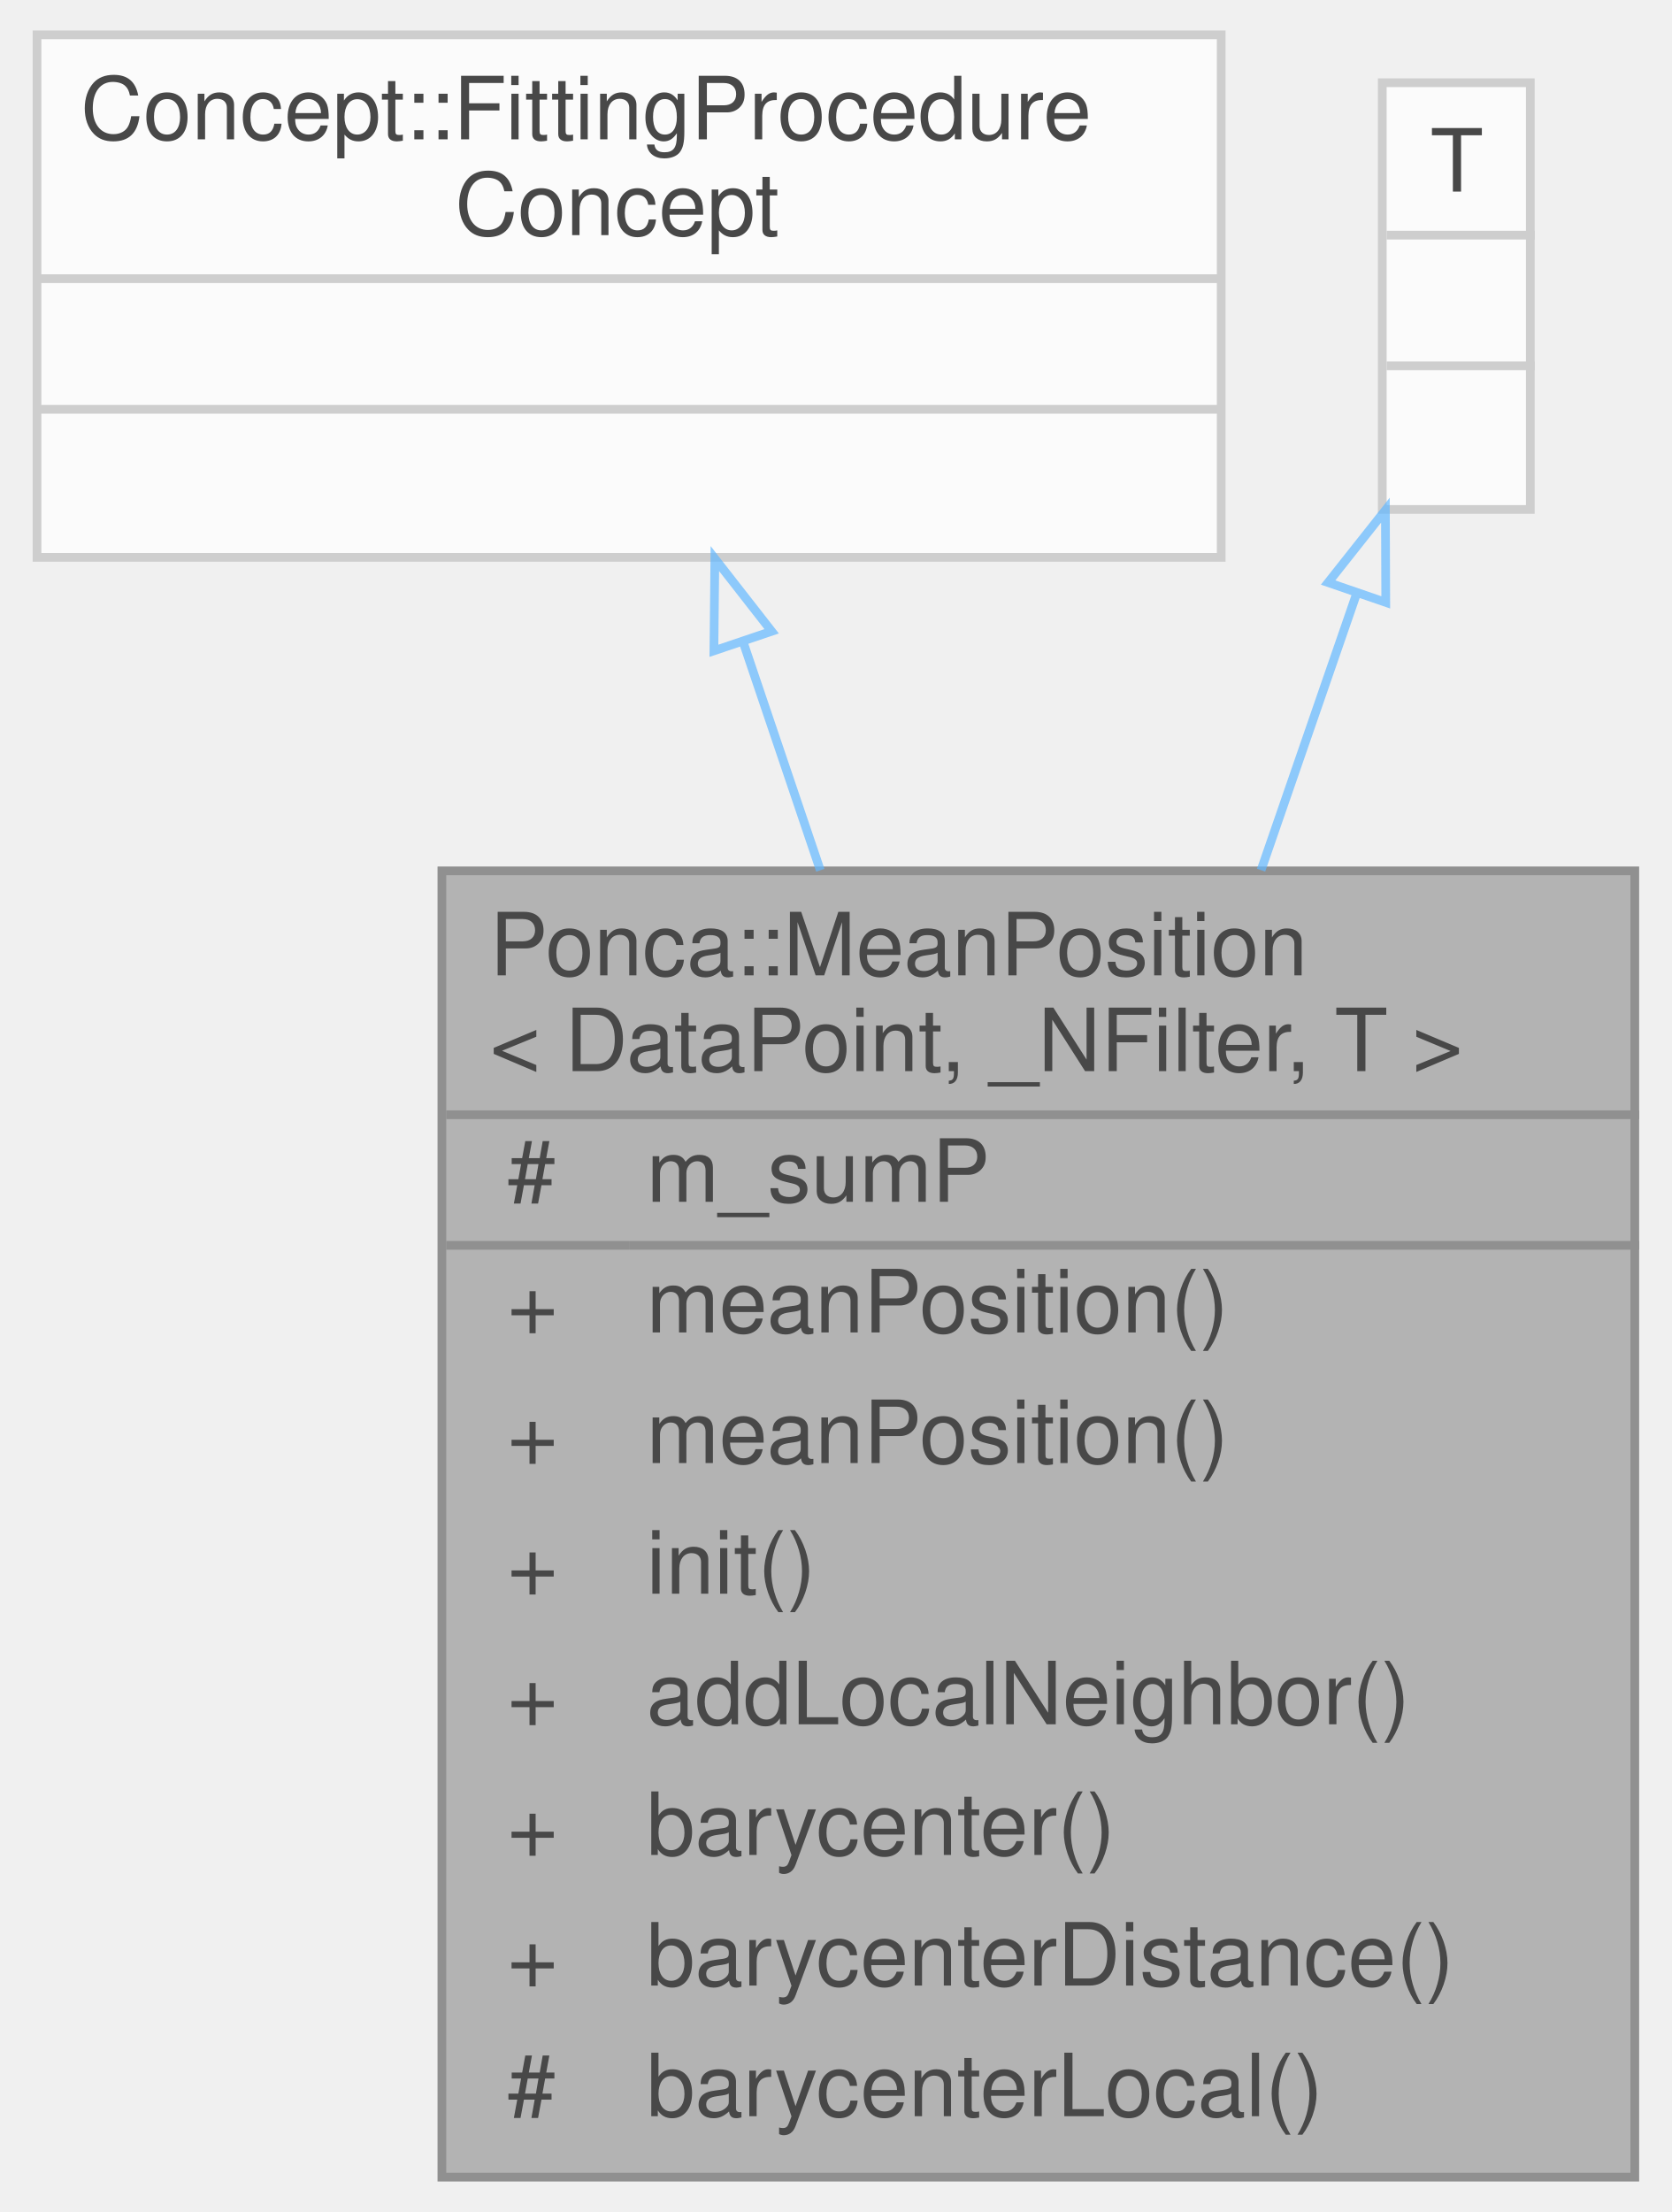
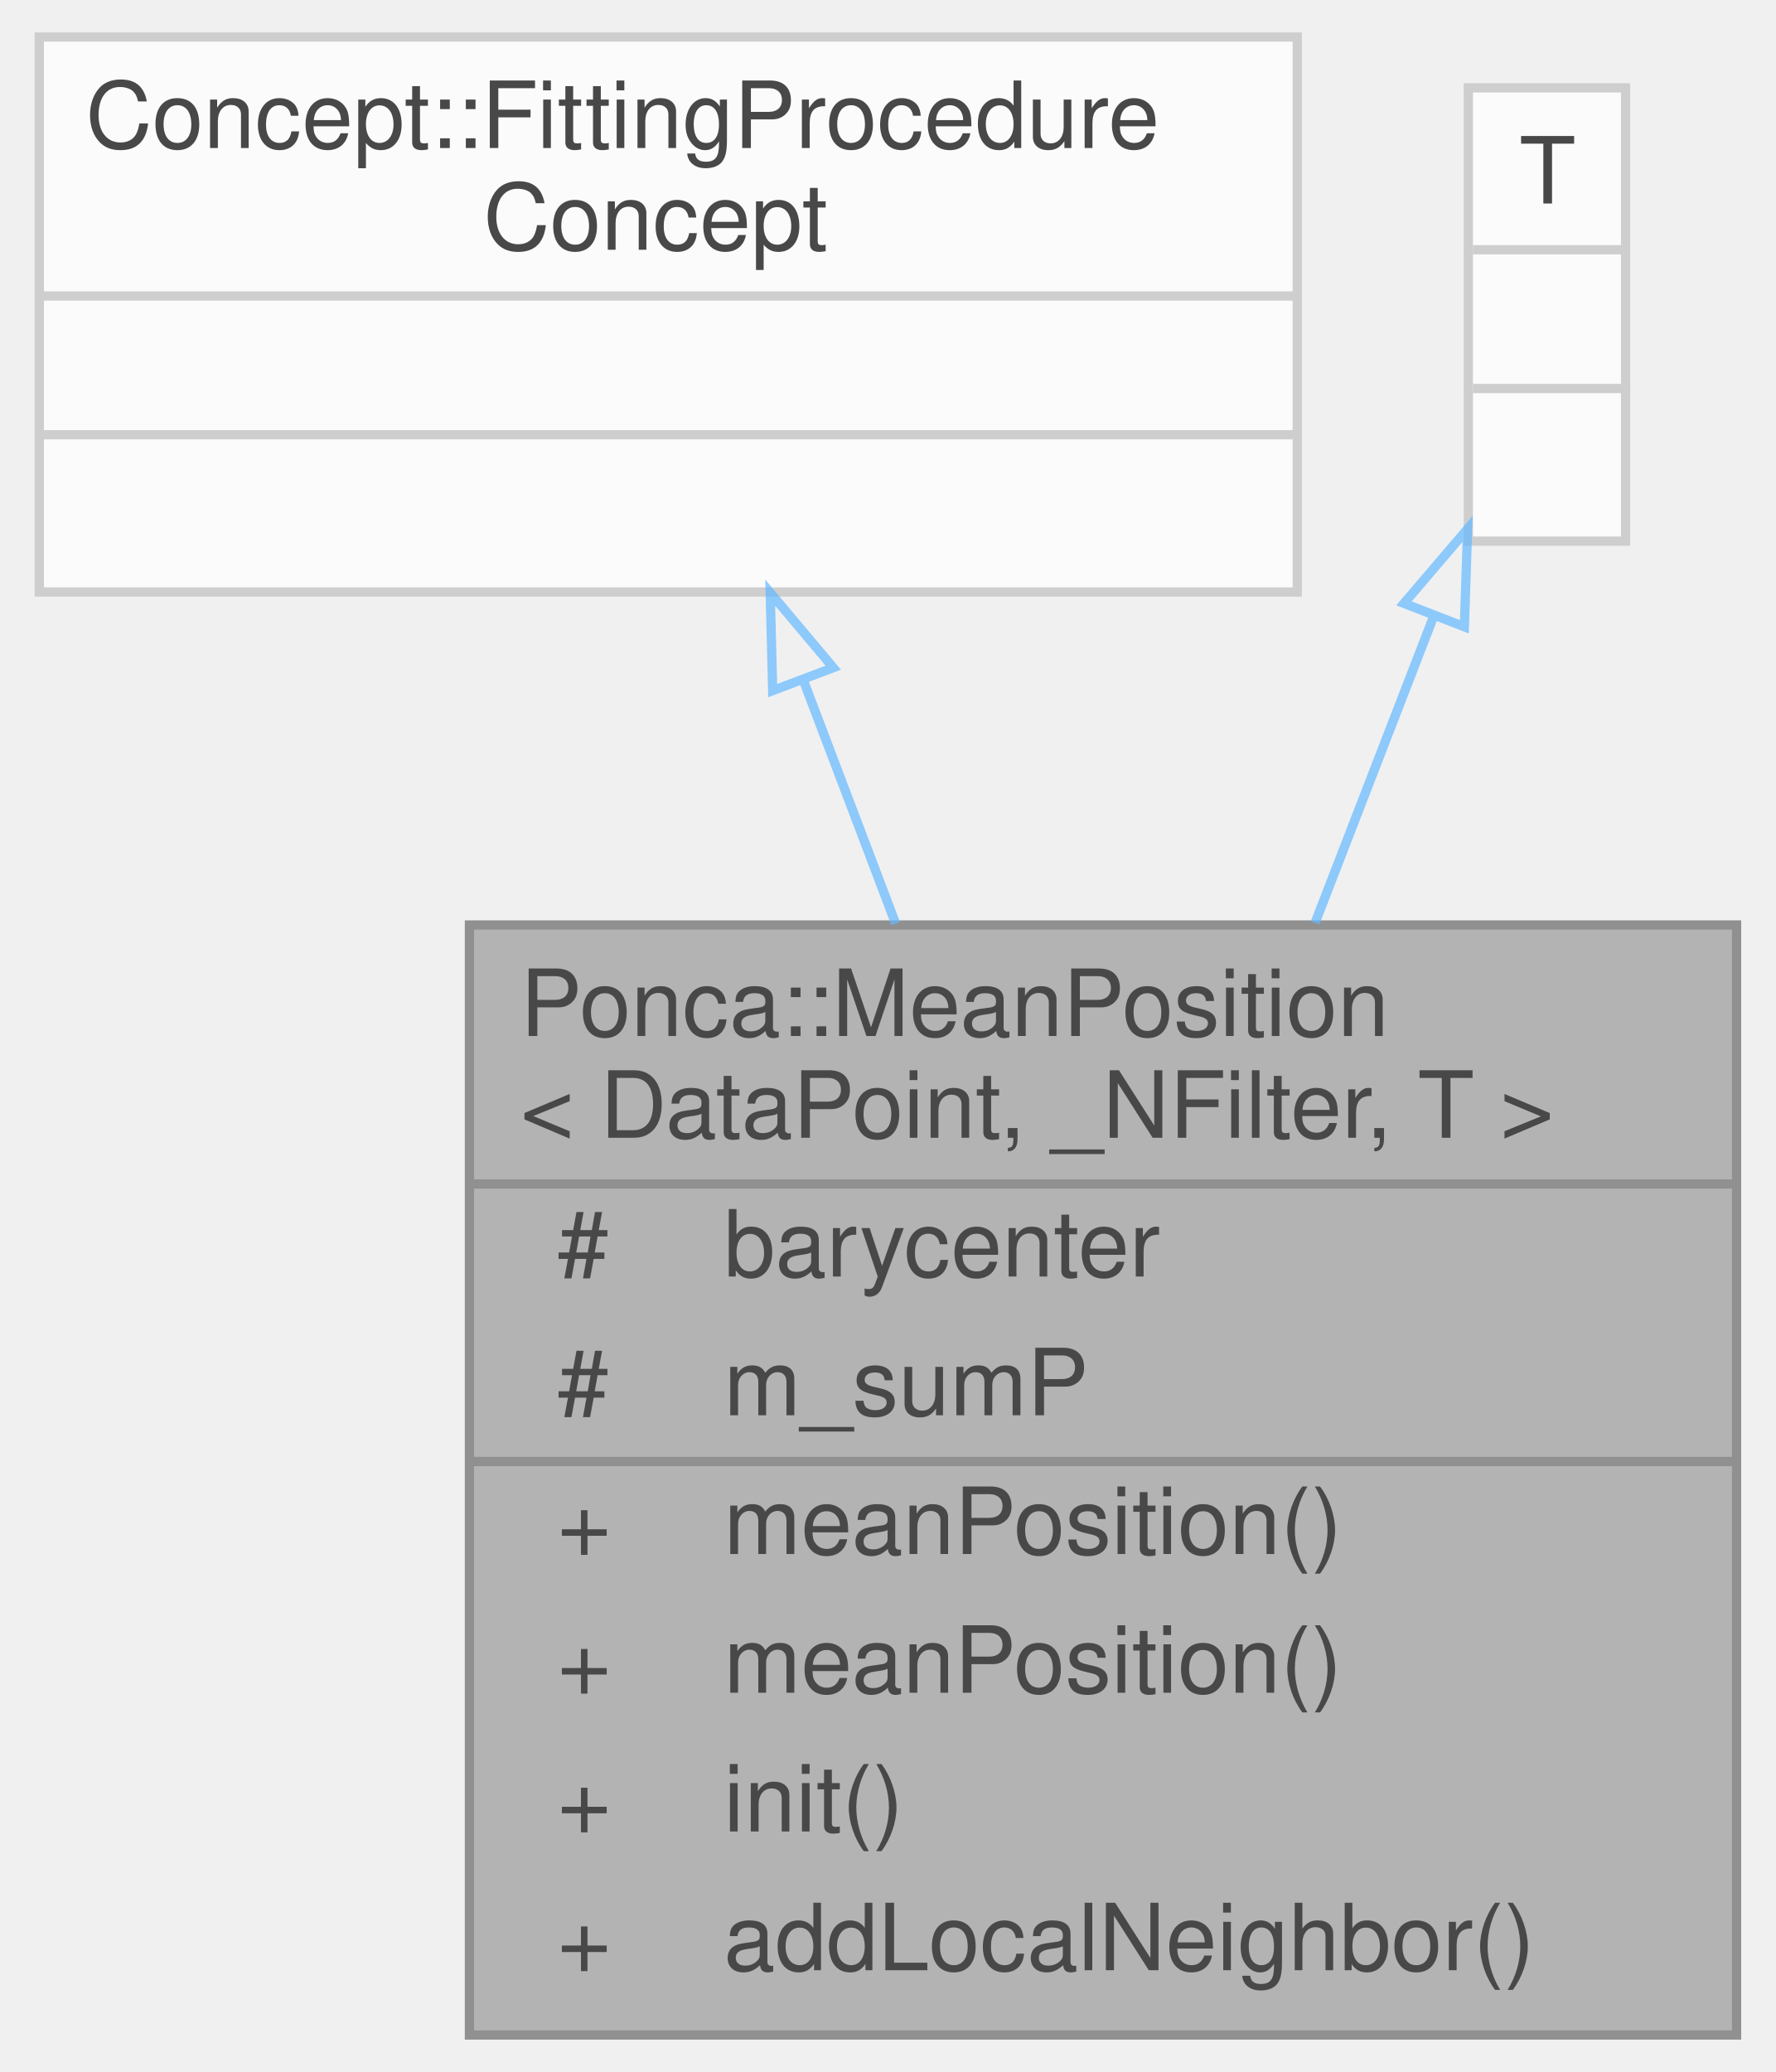
- <svg xmlns="http://www.w3.org/2000/svg" xmlns:xlink="http://www.w3.org/1999/xlink" width="192pt" height="254pt" viewBox="0.00 0.00 191.50 254.00">
+ <svg xmlns="http://www.w3.org/2000/svg" xmlns:xlink="http://www.w3.org/1999/xlink" width="192pt" height="224pt" viewBox="0.00 0.00 191.50 224.00">
  <svg id="main" version="1.1" xml:space="preserve">
    <style type="text/css">
.node, .edge {opacity: 0.7;}
.node.selected, .edge.selected {opacity: 1;}
.edge:hover path { stroke: red; }
.edge:hover polygon { stroke: red; fill: red; }
</style>
    <svg id="graph" class="graph">
-       <g id="graph0" class="graph" transform="scale(1 1) rotate(0) translate(4 250)">
+       <g id="graph0" class="graph" transform="scale(1 1) rotate(0) translate(4 220)">
        <g id="Node000001" class="node">
          <g id="a_Node000001">
            <a xlink:title="Compute the barycenter of the input points.">
-               <polygon fill="#999999" stroke="transparent" points="183.5,-150 46.5,-150 46.5,0 183.5,0 183.5,-150" />
-               <text text-anchor="start" x="52" y="-138" font-family="Helvetica,sans-Serif" font-size="10.00">Ponca::MeanPosition</text>
-               <text text-anchor="start" x="52" y="-127" font-family="Helvetica,sans-Serif" font-size="10.00">&lt; DataPoint, _NFilter, T &gt;</text>
-               <text text-anchor="start" x="54" y="-112" font-family="Helvetica,sans-Serif" font-size="10.00">#</text>
-               <text text-anchor="start" x="70" y="-112" font-family="Helvetica,sans-Serif" font-size="10.00">m_sumP</text>
-               <text text-anchor="start" x="54" y="-97" font-family="Helvetica,sans-Serif" font-size="10.00">+</text>
-               <text text-anchor="start" x="70" y="-97" font-family="Helvetica,sans-Serif" font-size="10.00">meanPosition()</text>
-               <text text-anchor="start" x="54" y="-82" font-family="Helvetica,sans-Serif" font-size="10.00">+</text>
-               <text text-anchor="start" x="70" y="-82" font-family="Helvetica,sans-Serif" font-size="10.00">meanPosition()</text>
-               <text text-anchor="start" x="54" y="-67" font-family="Helvetica,sans-Serif" font-size="10.00">+</text>
-               <text text-anchor="start" x="70" y="-67" font-family="Helvetica,sans-Serif" font-size="10.00">init()</text>
-               <text text-anchor="start" x="54" y="-52" font-family="Helvetica,sans-Serif" font-size="10.00">+</text>
-               <text text-anchor="start" x="70" y="-52" font-family="Helvetica,sans-Serif" font-size="10.00">addLocalNeighbor()</text>
-               <text text-anchor="start" x="54" y="-37" font-family="Helvetica,sans-Serif" font-size="10.00">+</text>
-               <text text-anchor="start" x="70" y="-37" font-family="Helvetica,sans-Serif" font-size="10.00">barycenter()</text>
-               <text text-anchor="start" x="54" y="-22" font-family="Helvetica,sans-Serif" font-size="10.00">+</text>
-               <text text-anchor="start" x="70" y="-22" font-family="Helvetica,sans-Serif" font-size="10.00">barycenterDistance()</text>
-               <text text-anchor="start" x="54" y="-7" font-family="Helvetica,sans-Serif" font-size="10.00">#</text>
-               <text text-anchor="start" x="70" y="-7" font-family="Helvetica,sans-Serif" font-size="10.00">barycenterLocal()</text>
-               <polygon fill="#666666" stroke="#666666" points="47,-122 47,-122 184,-122 184,-122 47,-122" />
-               <polygon fill="#666666" stroke="#666666" points="47,-107 47,-107 68,-107 68,-107 47,-107" />
-               <polygon fill="#666666" stroke="#666666" points="68,-107 68,-107 184,-107 184,-107 68,-107" />
-               <polygon fill="none" stroke="#666666" points="46.5,0 46.5,-150 183.5,-150 183.5,0 46.5,0" />
+               <polygon fill="#999999" stroke="transparent" points="183.5,-120 46.5,-120 46.5,0 183.5,0 183.5,-120" />
+               <text text-anchor="start" x="52" y="-108" font-family="Helvetica,sans-Serif" font-size="10.00">Ponca::MeanPosition</text>
+               <text text-anchor="start" x="52" y="-97" font-family="Helvetica,sans-Serif" font-size="10.00">&lt; DataPoint, _NFilter, T &gt;</text>
+               <text text-anchor="start" x="56" y="-82" font-family="Helvetica,sans-Serif" font-size="10.00">#</text>
+               <text text-anchor="start" x="74" y="-82" font-family="Helvetica,sans-Serif" font-size="10.00">barycenter</text>
+               <text text-anchor="start" x="56" y="-67" font-family="Helvetica,sans-Serif" font-size="10.00">#</text>
+               <text text-anchor="start" x="74" y="-67" font-family="Helvetica,sans-Serif" font-size="10.00">m_sumP</text>
+               <text text-anchor="start" x="56" y="-52" font-family="Helvetica,sans-Serif" font-size="10.00">+</text>
+               <text text-anchor="start" x="74" y="-52" font-family="Helvetica,sans-Serif" font-size="10.00">meanPosition()</text>
+               <text text-anchor="start" x="56" y="-37" font-family="Helvetica,sans-Serif" font-size="10.00">+</text>
+               <text text-anchor="start" x="74" y="-37" font-family="Helvetica,sans-Serif" font-size="10.00">meanPosition()</text>
+               <text text-anchor="start" x="56" y="-22" font-family="Helvetica,sans-Serif" font-size="10.00">+</text>
+               <text text-anchor="start" x="74" y="-22" font-family="Helvetica,sans-Serif" font-size="10.00">init()</text>
+               <text text-anchor="start" x="56" y="-7" font-family="Helvetica,sans-Serif" font-size="10.00">+</text>
+               <text text-anchor="start" x="74" y="-7" font-family="Helvetica,sans-Serif" font-size="10.00">addLocalNeighbor()</text>
+               <polygon fill="#666666" stroke="#666666" points="47,-92 47,-92 184,-92 184,-92 47,-92" />
+               <polygon fill="#666666" stroke="#666666" points="47,-62 47,-62 72,-62 72,-62 47,-62" />
+               <polygon fill="#666666" stroke="#666666" points="72,-62 72,-62 184,-62 184,-62 72,-62" />
+               <polygon fill="none" stroke="#666666" points="46.5,0 46.5,-120 183.5,-120 183.5,0 46.5,0" />
            </a>
          </g>
        </g>
        <g id="Node000002" class="node">
          <g id="a_Node000002">
            <a xlink:title=" ">
-               <polygon fill="white" stroke="transparent" points="136,-246 0,-246 0,-186 136,-186 136,-246" />
-               <text text-anchor="start" x="5" y="-234" font-family="Helvetica,sans-Serif" font-size="10.00">Concept::FittingProcedure</text>
-               <text text-anchor="start" x="48" y="-223" font-family="Helvetica,sans-Serif" font-size="10.00">Concept</text>
-               <text text-anchor="start" x="66" y="-208" font-family="Helvetica,sans-Serif" font-size="10.00"> </text>
-               <text text-anchor="start" x="66" y="-193" font-family="Helvetica,sans-Serif" font-size="10.00"> </text>
-               <polygon fill="#bfbfbf" stroke="#bfbfbf" points="0,-218 0,-218 136,-218 136,-218 0,-218" />
-               <polygon fill="#bfbfbf" stroke="#bfbfbf" points="0,-203 0,-203 136,-203 136,-203 0,-203" />
-               <polygon fill="none" stroke="#bfbfbf" points="0,-186 0,-246 136,-246 136,-186 0,-186" />
+               <polygon fill="white" stroke="transparent" points="136,-216 0,-216 0,-156 136,-156 136,-216" />
+               <text text-anchor="start" x="5" y="-204" font-family="Helvetica,sans-Serif" font-size="10.00">Concept::FittingProcedure</text>
+               <text text-anchor="start" x="48" y="-193" font-family="Helvetica,sans-Serif" font-size="10.00">Concept</text>
+               <text text-anchor="start" x="66" y="-178" font-family="Helvetica,sans-Serif" font-size="10.00"> </text>
+               <text text-anchor="start" x="66" y="-163" font-family="Helvetica,sans-Serif" font-size="10.00"> </text>
+               <polygon fill="#bfbfbf" stroke="#bfbfbf" points="0,-188 0,-188 136,-188 136,-188 0,-188" />
+               <polygon fill="#bfbfbf" stroke="#bfbfbf" points="0,-173 0,-173 136,-173 136,-173 0,-173" />
+               <polygon fill="none" stroke="#bfbfbf" points="0,-156 0,-216 136,-216 136,-156 0,-156" />
            </a>
          </g>
        </g>
        <g id="edge1_Node000001_Node000002" class="edge">
          <g id="a_edge1_Node000001_Node000002">
            <a xlink:title=" ">
-               <path fill="none" stroke="#63b8ff" d="M81.11,-176.24C83.88,-168.03 86.9,-159.1 89.96,-150.07" />
-               <polygon fill="none" stroke="#63b8ff" points="77.74,-175.27 77.85,-185.86 84.37,-177.51 77.74,-175.27" />
+               <path fill="none" stroke="#63b8ff" d="M82.6,-146.47C85.77,-138.12 89.19,-129.1 92.58,-120.16" />
+               <polygon fill="none" stroke="#63b8ff" points="79.29,-145.34 79.02,-155.93 85.84,-147.82 79.29,-145.34" />
            </a>
          </g>
        </g>
        <g id="Node000003" class="node">
          <g id="a_Node000003">
            <a xlink:title=" ">
-               <polygon fill="white" stroke="transparent" points="171.5,-240.5 154.5,-240.5 154.5,-191.5 171.5,-191.5 171.5,-240.5" />
-               <text text-anchor="start" x="160" y="-228" font-family="Helvetica,sans-Serif" font-size="10.00">T</text>
-               <text text-anchor="start" x="161.5" y="-213" font-family="Helvetica,sans-Serif" font-size="10.00"> </text>
-               <text text-anchor="start" x="161.5" y="-198" font-family="Helvetica,sans-Serif" font-size="10.00"> </text>
-               <polygon fill="#bfbfbf" stroke="#bfbfbf" points="155,-223 155,-223 172,-223 172,-223 155,-223" />
-               <polygon fill="#bfbfbf" stroke="#bfbfbf" points="155,-208 155,-208 172,-208 172,-208 155,-208" />
-               <polygon fill="none" stroke="#bfbfbf" points="154.5,-191.5 154.5,-240.5 171.5,-240.5 171.5,-191.5 154.5,-191.5" />
+               <polygon fill="white" stroke="transparent" points="171.5,-210.5 154.5,-210.5 154.5,-161.5 171.5,-161.5 171.5,-210.5" />
+               <text text-anchor="start" x="160" y="-198" font-family="Helvetica,sans-Serif" font-size="10.00">T</text>
+               <text text-anchor="start" x="161.5" y="-183" font-family="Helvetica,sans-Serif" font-size="10.00"> </text>
+               <text text-anchor="start" x="161.5" y="-168" font-family="Helvetica,sans-Serif" font-size="10.00"> </text>
+               <polygon fill="#bfbfbf" stroke="#bfbfbf" points="155,-193 155,-193 172,-193 172,-193 155,-193" />
+               <polygon fill="#bfbfbf" stroke="#bfbfbf" points="155,-178 155,-178 172,-178 172,-178 155,-178" />
+               <polygon fill="none" stroke="#bfbfbf" points="154.5,-161.5 154.5,-210.5 171.5,-210.5 171.5,-161.5 154.5,-161.5" />
            </a>
          </g>
        </g>
        <g id="edge2_Node000001_Node000003" class="edge">
          <g id="a_edge2_Node000001_Node000003">
            <a xlink:title=" ">
-               <path fill="none" stroke="#63b8ff" d="M151.56,-181.86C148.22,-172.19 144.43,-161.22 140.58,-150.08" />
-               <polygon fill="none" stroke="#63b8ff" points="148.28,-183.11 154.86,-191.42 154.9,-180.83 148.28,-183.11" />
+               <path fill="none" stroke="#63b8ff" d="M150.71,-153.26C146.8,-143.15 142.34,-131.63 137.93,-120.23" />
+               <polygon fill="none" stroke="#63b8ff" points="147.54,-154.77 154.42,-162.83 154.07,-152.24 147.54,-154.77" />
            </a>
          </g>
        </g>
      </g>
    </svg>
  </svg>
  <style type="text/css">

[data-mouse-over-selected='false'] { opacity: 0.7; }
[data-mouse-over-selected='true']  { opacity: 1.0; }

</style>
</svg>
